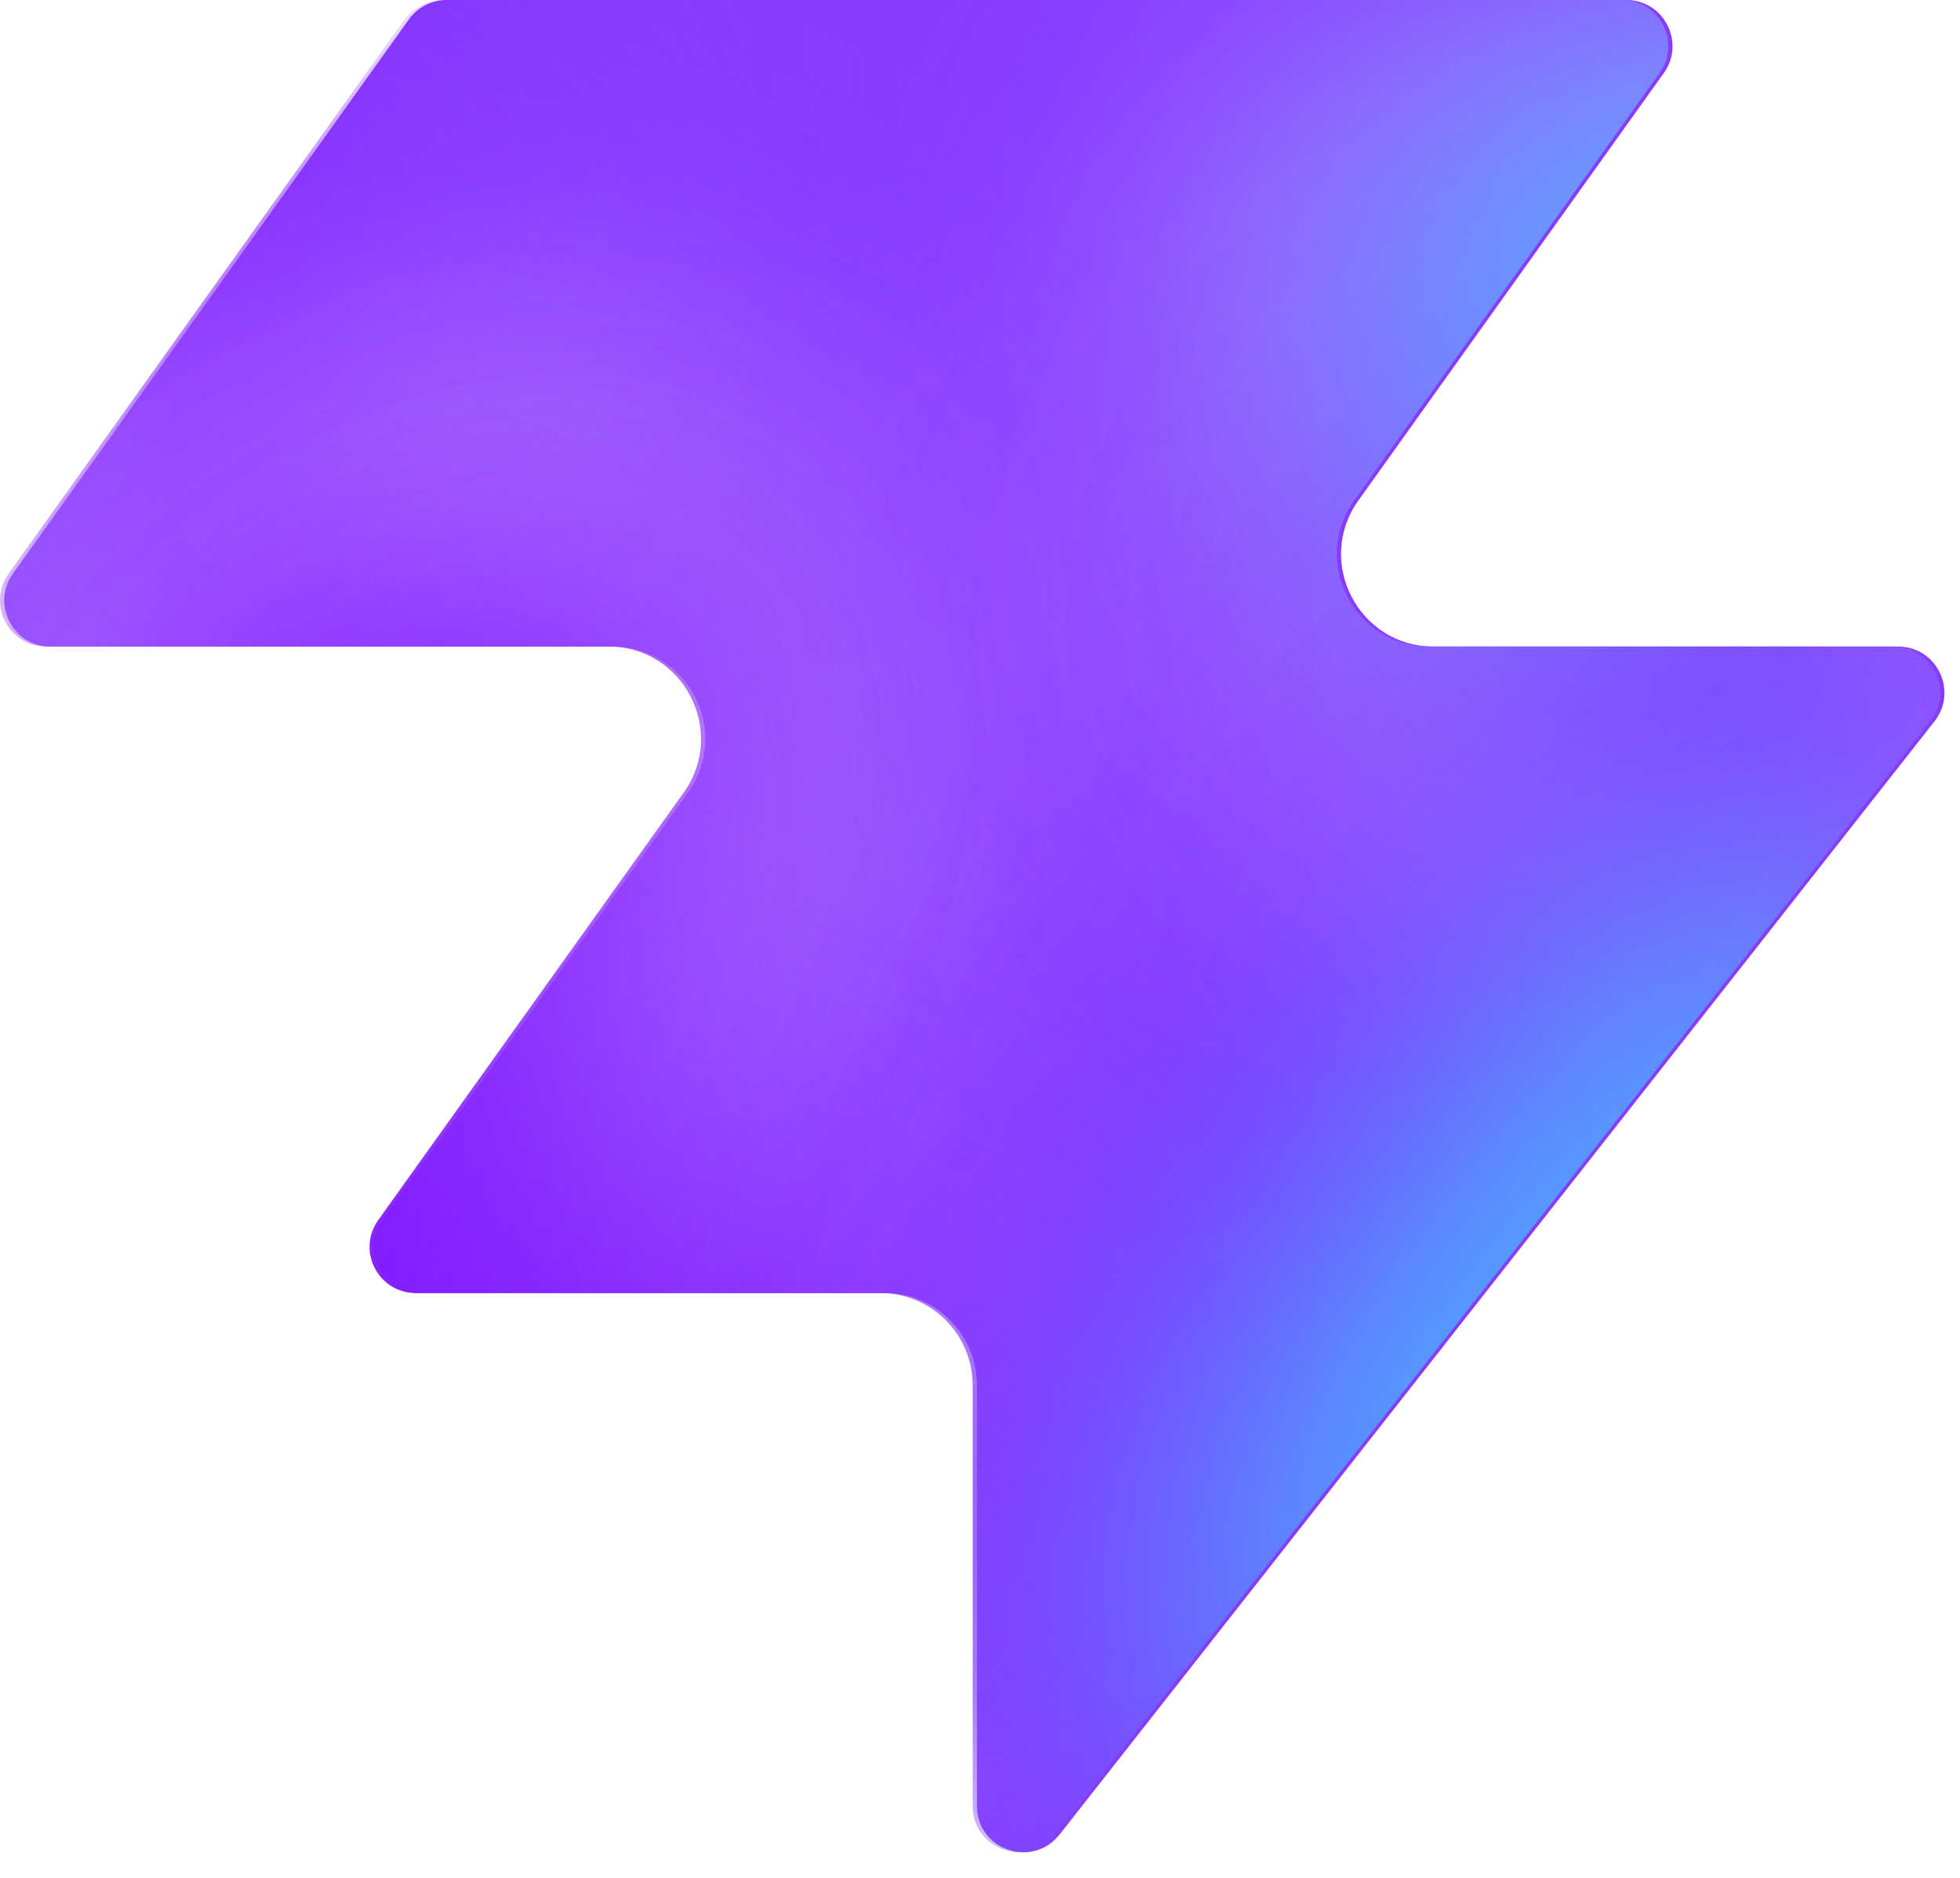
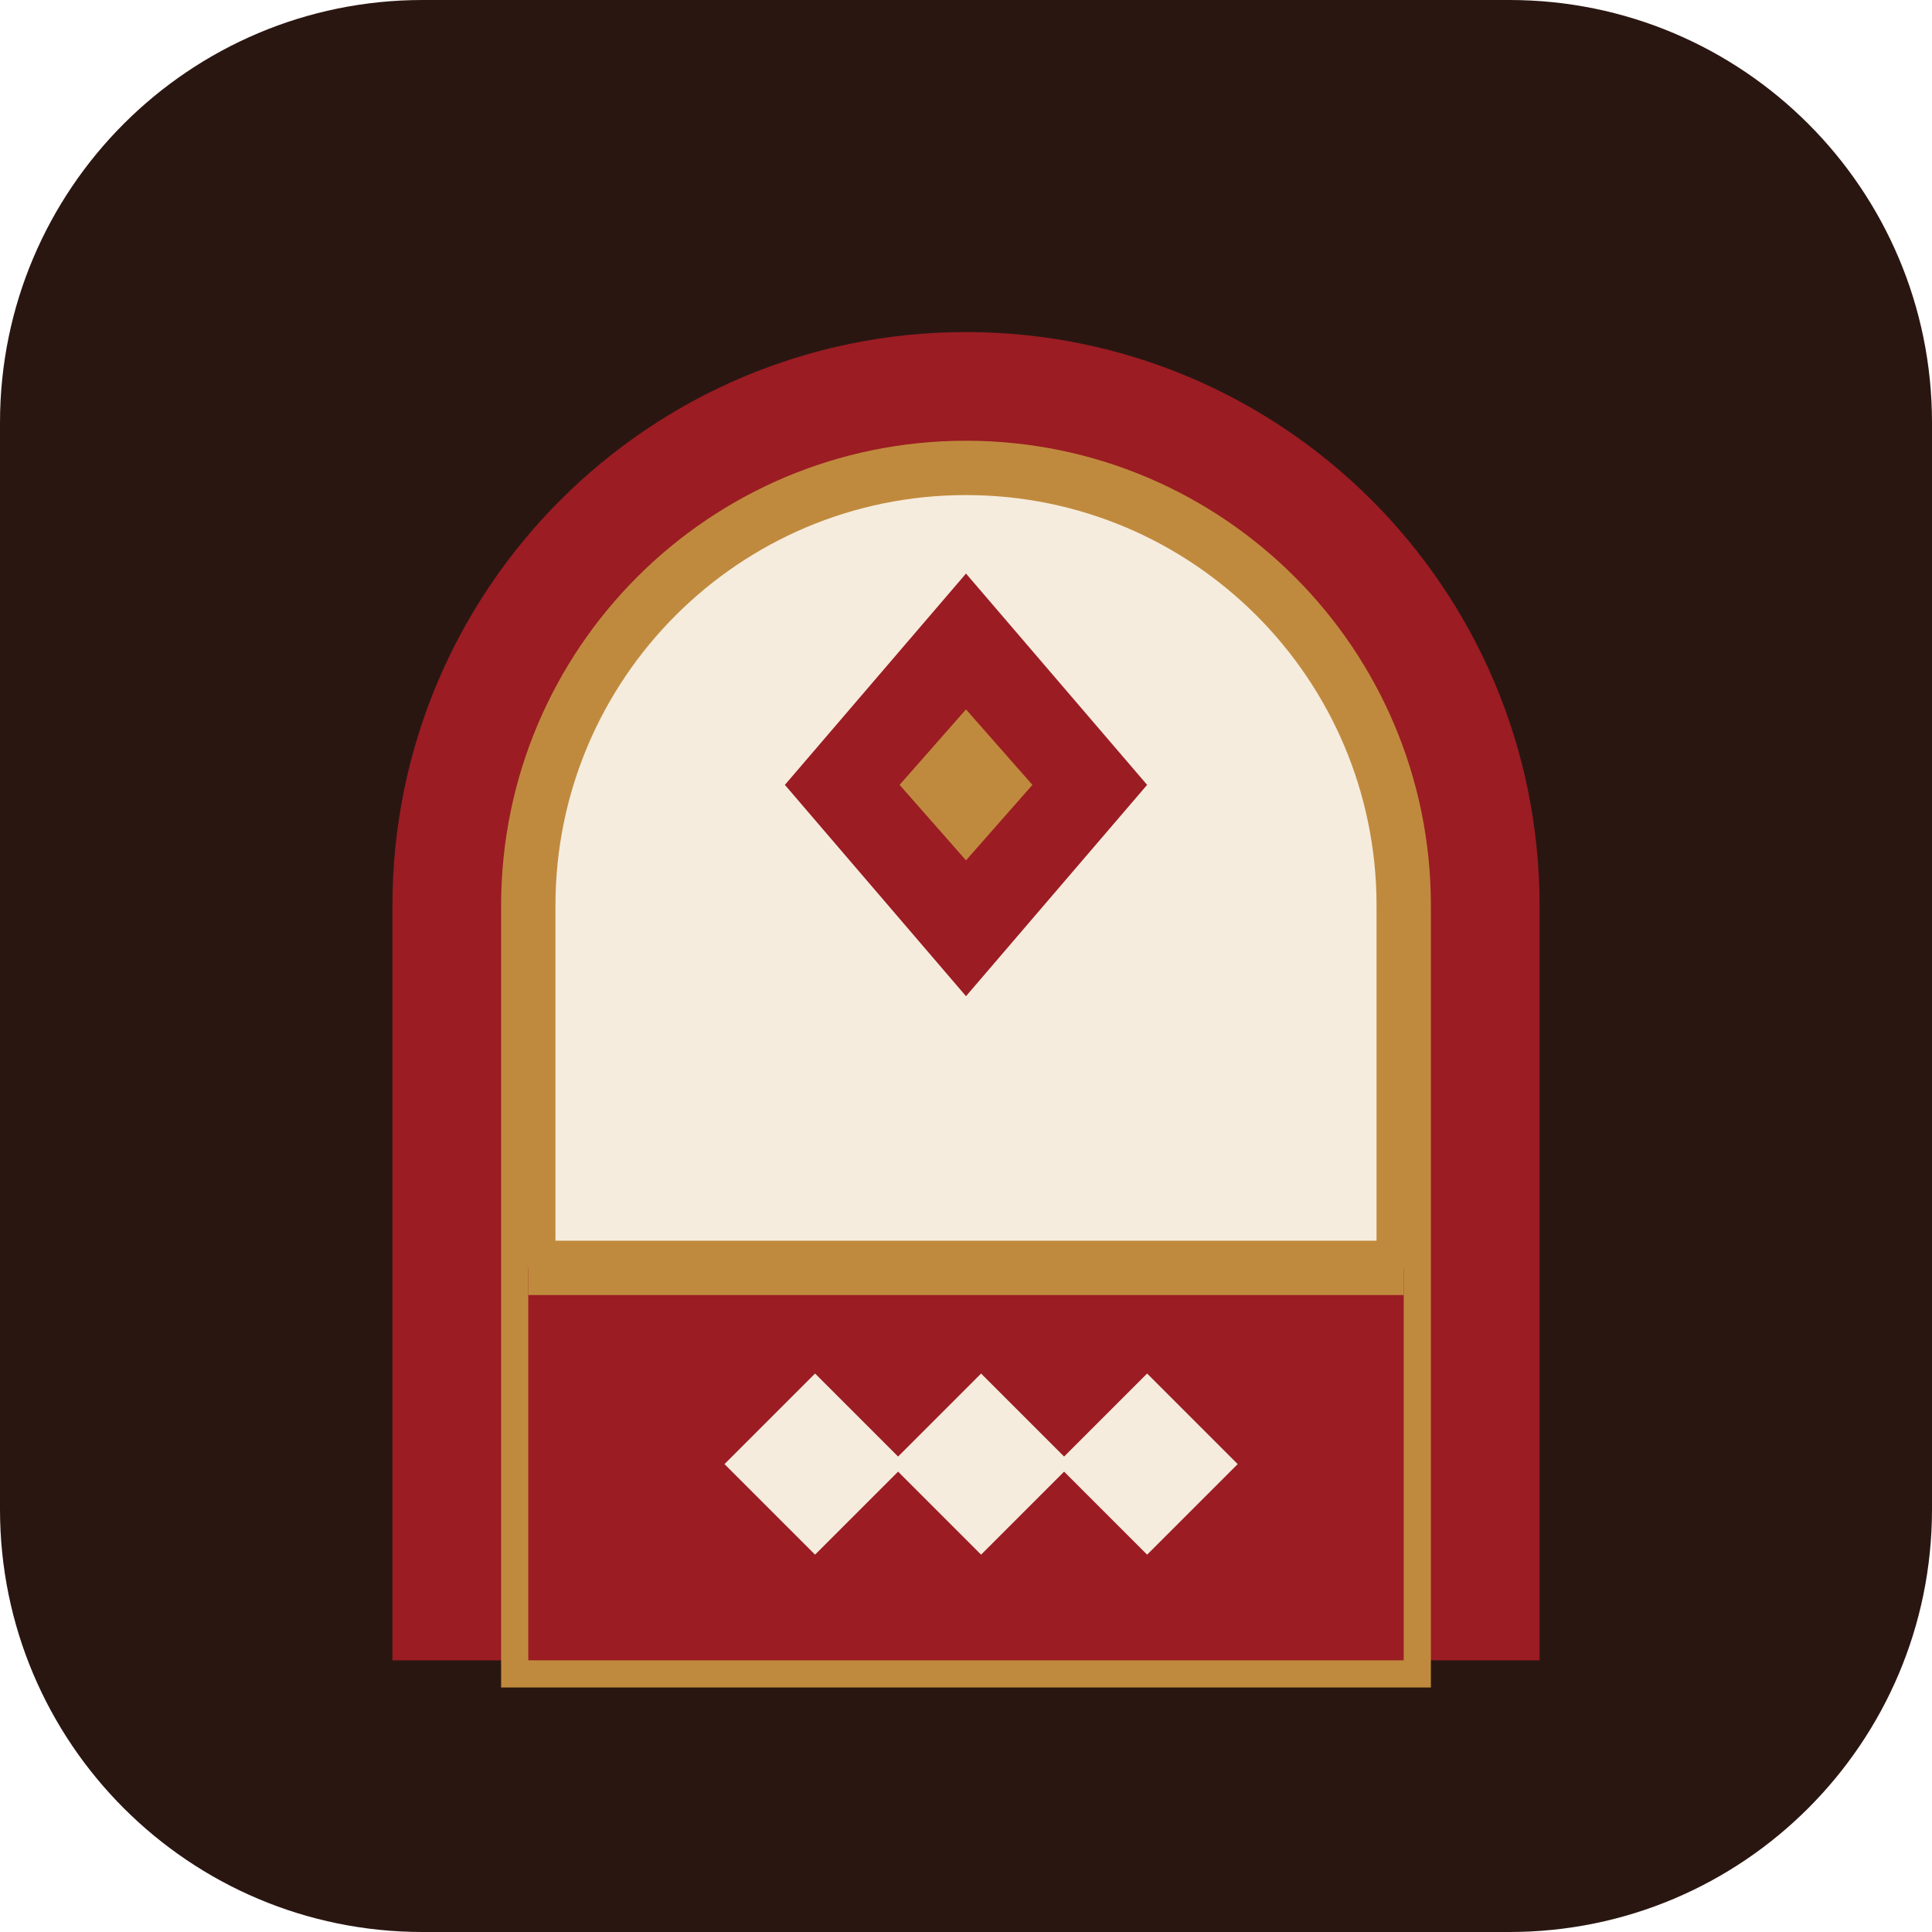
- <svg xmlns="http://www.w3.org/2000/svg" width="48" height="46" fill="none" viewBox="0 0 48 46">
-   <path fill="#863bff" d="M25.946 44.938c-.664.845-2.021.375-2.021-.698V33.937a2.26 2.26 0 0 0-2.262-2.262H10.287c-.92 0-1.456-1.04-.92-1.788l7.48-10.471c1.07-1.497 0-3.578-1.842-3.578H1.237c-.92 0-1.456-1.04-.92-1.788L10.013.474c.214-.297.556-.474.92-.474h28.894c.92 0 1.456 1.04.92 1.788l-7.48 10.471c-1.07 1.498 0 3.579 1.842 3.579h11.377c.943 0 1.473 1.088.89 1.83L25.947 44.94z" style="fill:#863bff;fill:color(display-p3 .525 .23 1);fill-opacity:1" />
-   <mask id="a" width="48" height="46" x="0" y="0" maskUnits="userSpaceOnUse" style="mask-type:alpha">
-     <path fill="#000" d="M25.842 44.938c-.664.844-2.021.375-2.021-.698V33.937a2.26 2.26 0 0 0-2.262-2.262H10.183c-.92 0-1.456-1.04-.92-1.788l7.48-10.471c1.07-1.498 0-3.579-1.842-3.579H1.133c-.92 0-1.456-1.04-.92-1.787L9.91.473c.214-.297.556-.474.92-.474h28.894c.92 0 1.456 1.04.92 1.788l-7.48 10.471c-1.07 1.498 0 3.578 1.842 3.578h11.377c.943 0 1.473 1.088.89 1.832L25.843 44.94z" style="fill:#000;fill-opacity:1" />
-   </mask>
-   <g mask="url(#a)">
-     <g filter="url(#b)">
-       <ellipse cx="5.508" cy="14.704" fill="#ede6ff" rx="5.508" ry="14.704" style="fill:#ede6ff;fill:color(display-p3 .927 .903 1);fill-opacity:1" transform="matrix(.00324 1 1 -.00324 -4.47 31.516)" />
-     </g>
-     <g filter="url(#c)">
-       <ellipse cx="10.399" cy="29.851" fill="#ede6ff" rx="10.399" ry="29.851" style="fill:#ede6ff;fill:color(display-p3 .927 .903 1);fill-opacity:1" transform="matrix(.00324 1 1 -.00324 -39.328 7.883)" />
-     </g>
-     <g filter="url(#d)">
-       <ellipse cx="5.508" cy="30.487" fill="#7e14ff" rx="5.508" ry="30.487" style="fill:#7e14ff;fill:color(display-p3 .492 .077 1);fill-opacity:1" transform="rotate(89.814 -25.913 -14.639)scale(1 -1)" />
-     </g>
-     <g filter="url(#e)">
-       <ellipse cx="5.508" cy="30.599" fill="#7e14ff" rx="5.508" ry="30.599" style="fill:#7e14ff;fill:color(display-p3 .492 .077 1);fill-opacity:1" transform="rotate(89.814 -32.644 -3.334)scale(1 -1)" />
-     </g>
-     <g filter="url(#f)">
-       <ellipse cx="5.508" cy="30.599" fill="#7e14ff" rx="5.508" ry="30.599" style="fill:#7e14ff;fill:color(display-p3 .492 .077 1);fill-opacity:1" transform="matrix(.00324 1 1 -.00324 -34.34 30.47)" />
-     </g>
-     <g filter="url(#g)">
-       <ellipse cx="14.072" cy="22.078" fill="#ede6ff" rx="14.072" ry="22.078" style="fill:#ede6ff;fill:color(display-p3 .927 .903 1);fill-opacity:1" transform="rotate(93.35 24.506 48.493)scale(-1 1)" />
-     </g>
-     <g filter="url(#h)">
-       <ellipse cx="3.47" cy="21.501" fill="#7e14ff" rx="3.47" ry="21.501" style="fill:#7e14ff;fill:color(display-p3 .492 .077 1);fill-opacity:1" transform="rotate(89.009 28.708 47.59)scale(-1 1)" />
-     </g>
-     <g filter="url(#i)">
-       <ellipse cx="3.47" cy="21.501" fill="#7e14ff" rx="3.47" ry="21.501" style="fill:#7e14ff;fill:color(display-p3 .492 .077 1);fill-opacity:1" transform="rotate(89.009 28.708 47.59)scale(-1 1)" />
-     </g>
-     <g filter="url(#j)">
-       <ellipse cx=".387" cy="8.972" fill="#7e14ff" rx="4.407" ry="29.108" style="fill:#7e14ff;fill:color(display-p3 .492 .077 1);fill-opacity:1" transform="rotate(39.51 .387 8.972)" />
-     </g>
-     <g filter="url(#k)">
-       <ellipse cx="47.523" cy="-6.092" fill="#7e14ff" rx="4.407" ry="29.108" style="fill:#7e14ff;fill:color(display-p3 .492 .077 1);fill-opacity:1" transform="rotate(37.892 47.523 -6.092)" />
-     </g>
-     <g filter="url(#l)">
-       <ellipse cx="41.412" cy="6.333" fill="#47bfff" rx="5.971" ry="9.665" style="fill:#47bfff;fill:color(display-p3 .28 .748 1);fill-opacity:1" transform="rotate(37.892 41.412 6.333)" />
-     </g>
-     <g filter="url(#m)">
-       <ellipse cx="-1.879" cy="38.332" fill="#7e14ff" rx="4.407" ry="29.108" style="fill:#7e14ff;fill:color(display-p3 .492 .077 1);fill-opacity:1" transform="rotate(37.892 -1.88 38.332)" />
-     </g>
-     <g filter="url(#n)">
-       <ellipse cx="-1.879" cy="38.332" fill="#7e14ff" rx="4.407" ry="29.108" style="fill:#7e14ff;fill:color(display-p3 .492 .077 1);fill-opacity:1" transform="rotate(37.892 -1.88 38.332)" />
-     </g>
-     <g filter="url(#o)">
-       <ellipse cx="35.651" cy="29.907" fill="#7e14ff" rx="4.407" ry="29.108" style="fill:#7e14ff;fill:color(display-p3 .492 .077 1);fill-opacity:1" transform="rotate(37.892 35.651 29.907)" />
-     </g>
-     <g filter="url(#p)">
-       <ellipse cx="38.418" cy="32.4" fill="#47bfff" rx="5.971" ry="15.297" style="fill:#47bfff;fill:color(display-p3 .28 .748 1);fill-opacity:1" transform="rotate(37.892 38.418 32.4)" />
-     </g>
-   </g>
-   <defs>
-     <filter id="b" width="60.045" height="41.654" x="-19.77" y="16.149" color-interpolation-filters="sRGB" filterUnits="userSpaceOnUse">
-       <feFlood flood-opacity="0" result="BackgroundImageFix" />
-       <feBlend in="SourceGraphic" in2="BackgroundImageFix" result="shape" />
-       <feGaussianBlur result="effect1_foregroundBlur_2002_17158" stdDeviation="7.659" />
-     </filter>
-     <filter id="c" width="90.34" height="51.437" x="-54.613" y="-7.533" color-interpolation-filters="sRGB" filterUnits="userSpaceOnUse">
-       <feFlood flood-opacity="0" result="BackgroundImageFix" />
-       <feBlend in="SourceGraphic" in2="BackgroundImageFix" result="shape" />
-       <feGaussianBlur result="effect1_foregroundBlur_2002_17158" stdDeviation="7.659" />
-     </filter>
-     <filter id="d" width="79.355" height="29.4" x="-49.64" y="2.03" color-interpolation-filters="sRGB" filterUnits="userSpaceOnUse">
-       <feFlood flood-opacity="0" result="BackgroundImageFix" />
-       <feBlend in="SourceGraphic" in2="BackgroundImageFix" result="shape" />
-       <feGaussianBlur result="effect1_foregroundBlur_2002_17158" stdDeviation="4.596" />
-     </filter>
-     <filter id="e" width="79.579" height="29.4" x="-45.045" y="20.029" color-interpolation-filters="sRGB" filterUnits="userSpaceOnUse">
-       <feFlood flood-opacity="0" result="BackgroundImageFix" />
-       <feBlend in="SourceGraphic" in2="BackgroundImageFix" result="shape" />
-       <feGaussianBlur result="effect1_foregroundBlur_2002_17158" stdDeviation="4.596" />
-     </filter>
-     <filter id="f" width="79.579" height="29.4" x="-43.513" y="21.178" color-interpolation-filters="sRGB" filterUnits="userSpaceOnUse">
-       <feFlood flood-opacity="0" result="BackgroundImageFix" />
-       <feBlend in="SourceGraphic" in2="BackgroundImageFix" result="shape" />
-       <feGaussianBlur result="effect1_foregroundBlur_2002_17158" stdDeviation="4.596" />
-     </filter>
-     <filter id="g" width="74.749" height="58.852" x="15.756" y="-17.901" color-interpolation-filters="sRGB" filterUnits="userSpaceOnUse">
-       <feFlood flood-opacity="0" result="BackgroundImageFix" />
-       <feBlend in="SourceGraphic" in2="BackgroundImageFix" result="shape" />
-       <feGaussianBlur result="effect1_foregroundBlur_2002_17158" stdDeviation="7.659" />
-     </filter>
-     <filter id="h" width="61.377" height="25.362" x="23.548" y="2.284" color-interpolation-filters="sRGB" filterUnits="userSpaceOnUse">
-       <feFlood flood-opacity="0" result="BackgroundImageFix" />
-       <feBlend in="SourceGraphic" in2="BackgroundImageFix" result="shape" />
-       <feGaussianBlur result="effect1_foregroundBlur_2002_17158" stdDeviation="4.596" />
-     </filter>
-     <filter id="i" width="61.377" height="25.362" x="23.548" y="2.284" color-interpolation-filters="sRGB" filterUnits="userSpaceOnUse">
-       <feFlood flood-opacity="0" result="BackgroundImageFix" />
-       <feBlend in="SourceGraphic" in2="BackgroundImageFix" result="shape" />
-       <feGaussianBlur result="effect1_foregroundBlur_2002_17158" stdDeviation="4.596" />
-     </filter>
-     <filter id="j" width="56.045" height="63.649" x="-27.636" y="-22.853" color-interpolation-filters="sRGB" filterUnits="userSpaceOnUse">
-       <feFlood flood-opacity="0" result="BackgroundImageFix" />
-       <feBlend in="SourceGraphic" in2="BackgroundImageFix" result="shape" />
-       <feGaussianBlur result="effect1_foregroundBlur_2002_17158" stdDeviation="4.596" />
-     </filter>
-     <filter id="k" width="54.814" height="64.646" x="20.116" y="-38.415" color-interpolation-filters="sRGB" filterUnits="userSpaceOnUse">
-       <feFlood flood-opacity="0" result="BackgroundImageFix" />
-       <feBlend in="SourceGraphic" in2="BackgroundImageFix" result="shape" />
-       <feGaussianBlur result="effect1_foregroundBlur_2002_17158" stdDeviation="4.596" />
-     </filter>
-     <filter id="l" width="33.541" height="35.313" x="24.641" y="-11.323" color-interpolation-filters="sRGB" filterUnits="userSpaceOnUse">
-       <feFlood flood-opacity="0" result="BackgroundImageFix" />
-       <feBlend in="SourceGraphic" in2="BackgroundImageFix" result="shape" />
-       <feGaussianBlur result="effect1_foregroundBlur_2002_17158" stdDeviation="4.596" />
-     </filter>
-     <filter id="m" width="54.814" height="64.646" x="-29.286" y="6.009" color-interpolation-filters="sRGB" filterUnits="userSpaceOnUse">
-       <feFlood flood-opacity="0" result="BackgroundImageFix" />
-       <feBlend in="SourceGraphic" in2="BackgroundImageFix" result="shape" />
-       <feGaussianBlur result="effect1_foregroundBlur_2002_17158" stdDeviation="4.596" />
-     </filter>
-     <filter id="n" width="54.814" height="64.646" x="-29.286" y="6.009" color-interpolation-filters="sRGB" filterUnits="userSpaceOnUse">
-       <feFlood flood-opacity="0" result="BackgroundImageFix" />
-       <feBlend in="SourceGraphic" in2="BackgroundImageFix" result="shape" />
-       <feGaussianBlur result="effect1_foregroundBlur_2002_17158" stdDeviation="4.596" />
-     </filter>
-     <filter id="o" width="54.814" height="64.646" x="8.244" y="-2.416" color-interpolation-filters="sRGB" filterUnits="userSpaceOnUse">
-       <feFlood flood-opacity="0" result="BackgroundImageFix" />
-       <feBlend in="SourceGraphic" in2="BackgroundImageFix" result="shape" />
-       <feGaussianBlur result="effect1_foregroundBlur_2002_17158" stdDeviation="4.596" />
-     </filter>
-     <filter id="p" width="39.409" height="43.623" x="18.713" y="10.588" color-interpolation-filters="sRGB" filterUnits="userSpaceOnUse">
-       <feFlood flood-opacity="0" result="BackgroundImageFix" />
-       <feBlend in="SourceGraphic" in2="BackgroundImageFix" result="shape" />
-       <feGaussianBlur result="effect1_foregroundBlur_2002_17158" stdDeviation="4.596" />
-     </filter>
-   </defs>
+ <svg xmlns="http://www.w3.org/2000/svg" viewBox="0 0 64 64" width="64" height="64">
+   <rect width="64" height="64" rx="14" fill="#2a1611" />
+   <path d="M13 55V30a19 19 0 0 1 38 0v25z" fill="#9b1c23" />
+   <path d="M17.5 55V30a14.5 14.5 0 0 1 29 0v25z" fill="#f6ecdd" stroke="#c08a3e" stroke-width="1.8" />
+   <path d="M32 19l6 7-6 7-6-7z" fill="#9b1c23" />
+   <path d="M32 23.5l2.2 2.5-2.2 2.5-2.2-2.5z" fill="#c08a3e" />
+   <rect x="17.5" y="42" width="29" height="13" fill="#9b1c23" />
+   <path d="M24 48.5l3-3 3 3-3 3zM29.5 48.5l3-3 3 3-3 3zM35 48.5l3-3 3 3-3 3z" fill="#f6ecdd" />
+   <path d="M17.5 42h29" stroke="#c08a3e" stroke-width="1.8" />
</svg>
